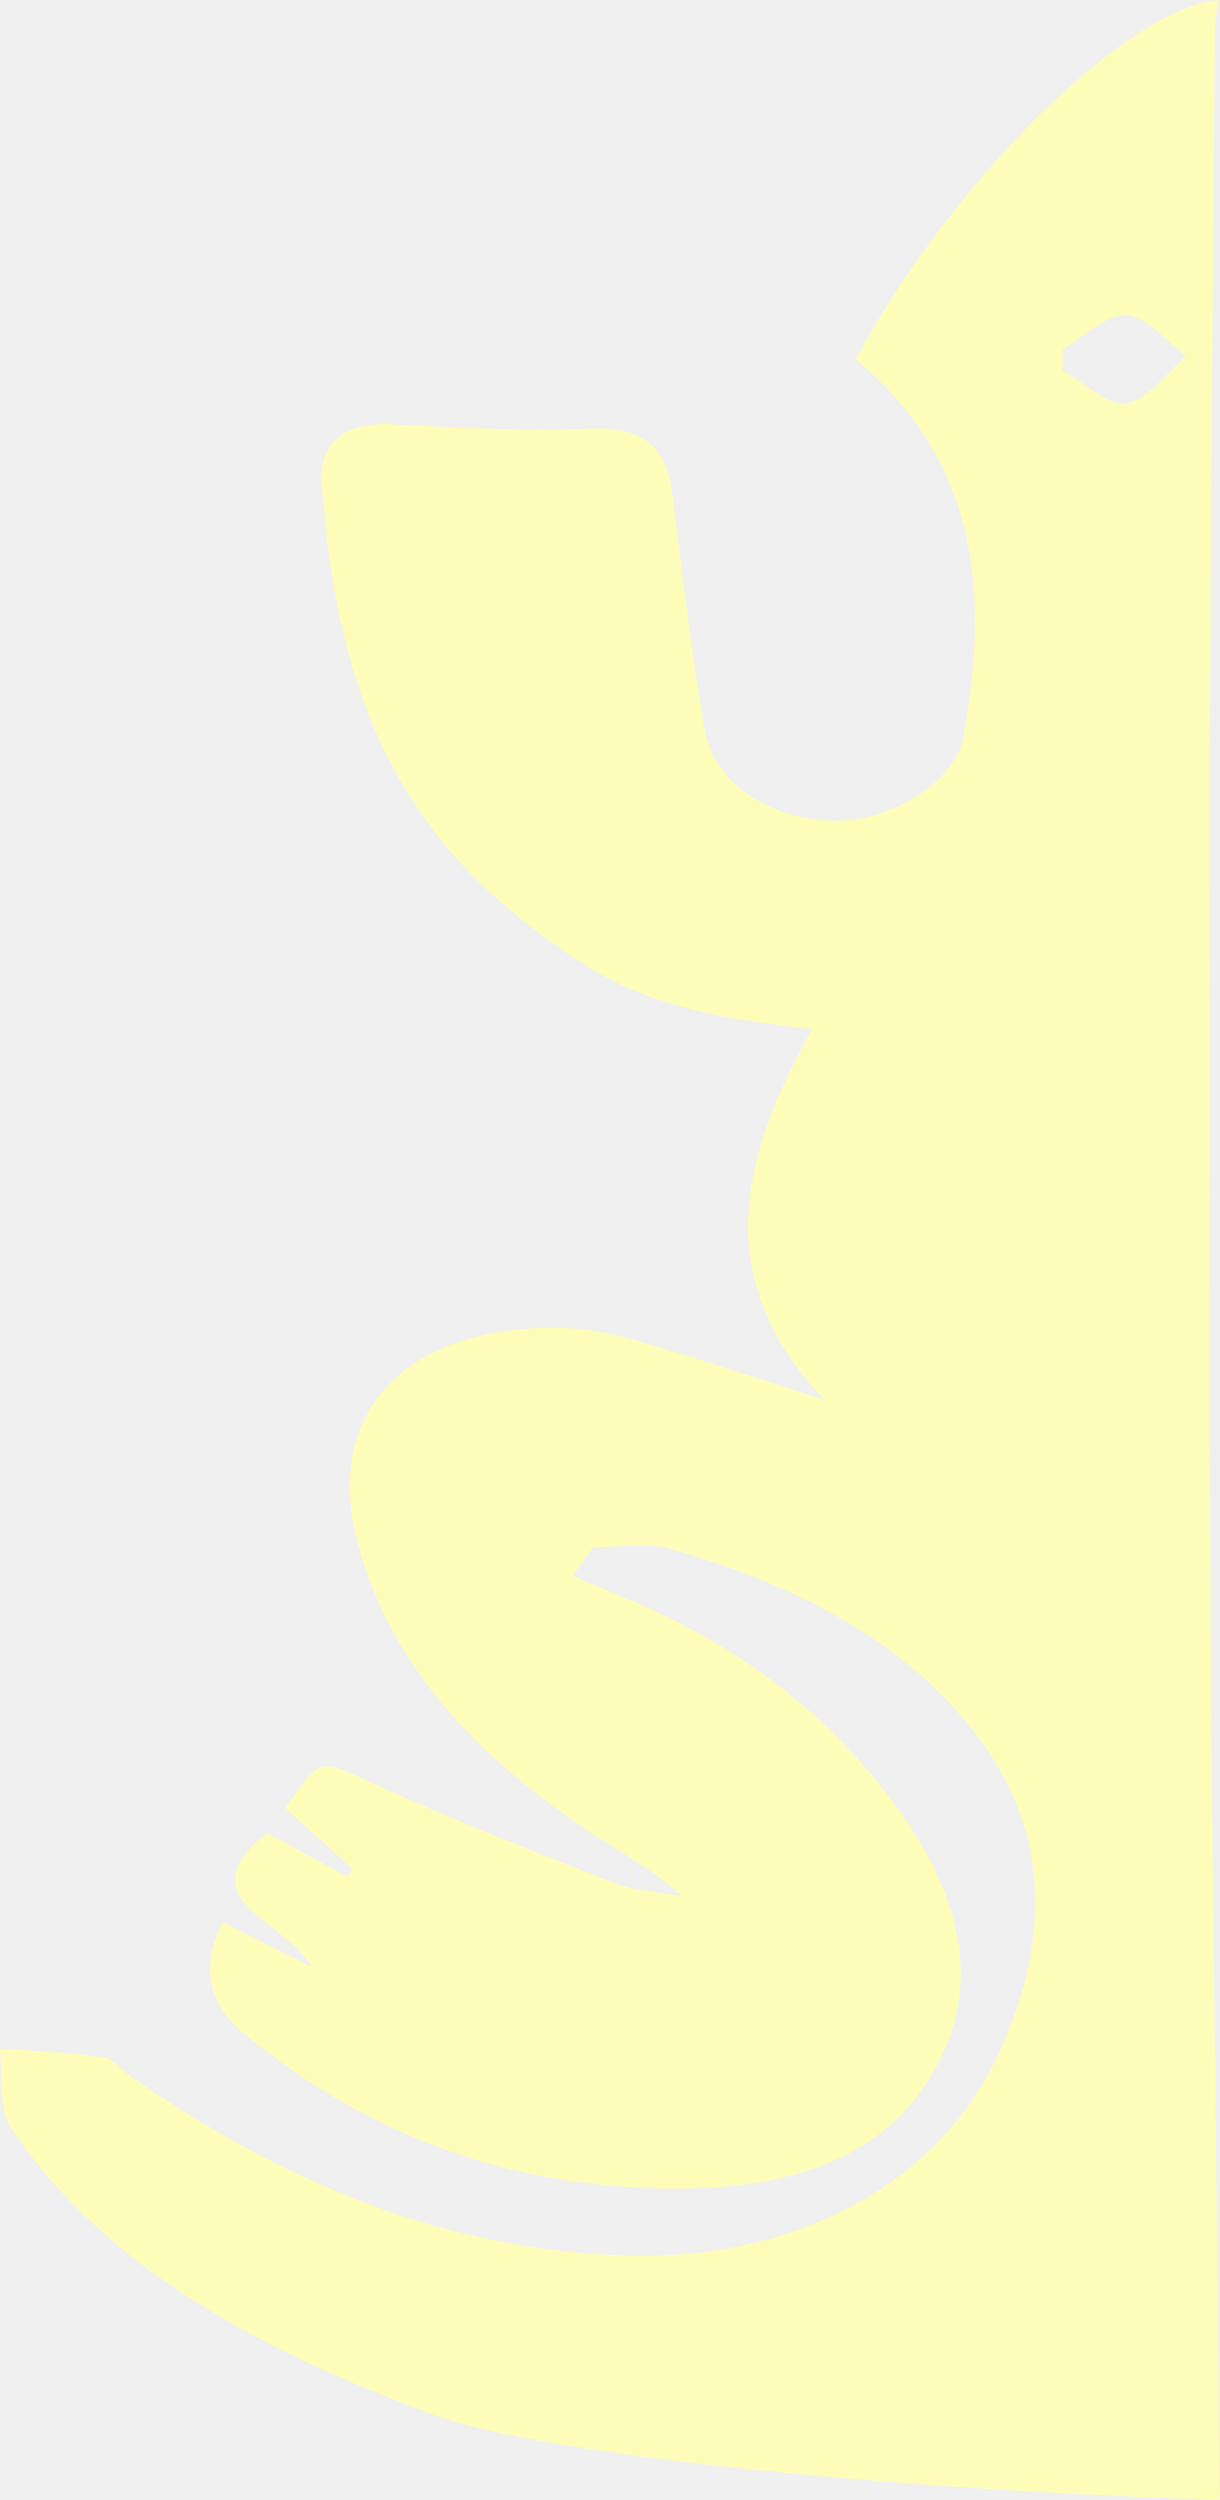
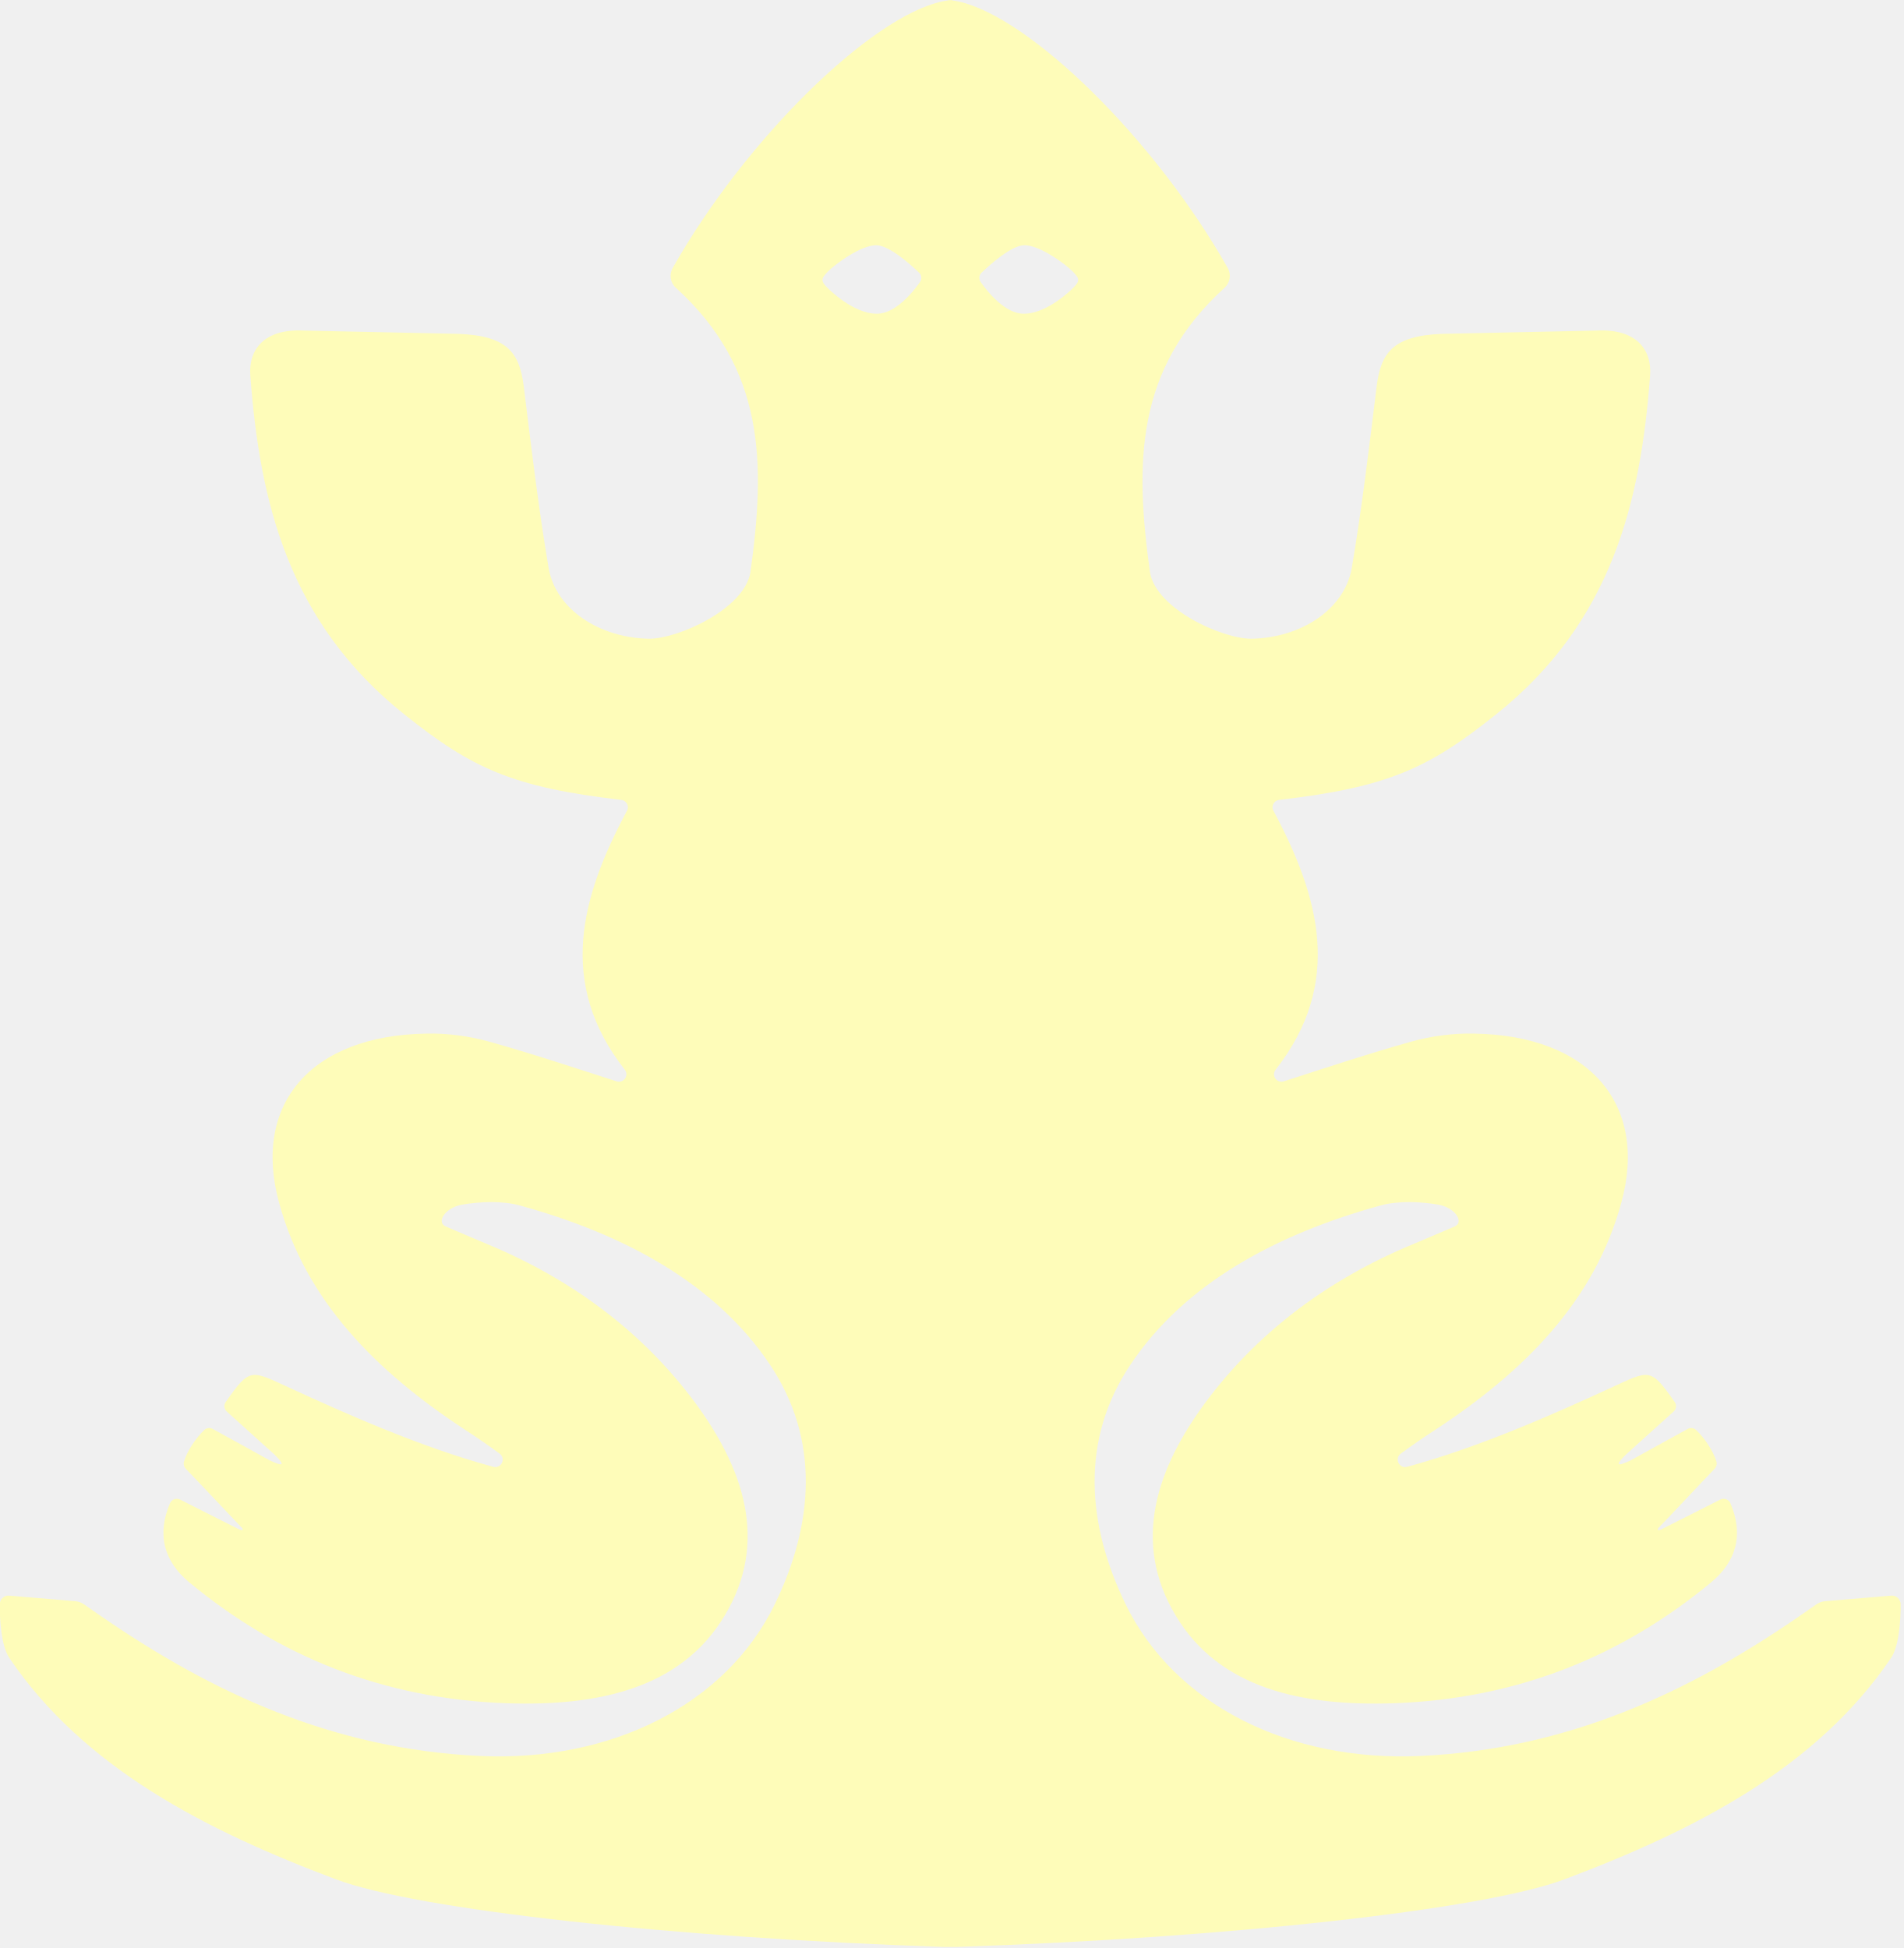
- <svg xmlns="http://www.w3.org/2000/svg" width="344" height="705" viewBox="0 0 344 705" fill="none">
-   <g clip-path="url(#clip0)">
-     <path d="M341.72 497.699C341.16 420.609 340.786 343.519 340.973 266.429C341.197 179.93 341.982 93.398 342.579 6.867C342.579 4.61 343.289 2.352 343.7 0C317.666 2.257 268.251 51.277 241.284 101.282C276.991 131.26 278.56 168.676 271.762 207.46C269.447 220.62 250.995 231.715 235.159 231.429C217.006 231.111 201.244 220.748 198.704 205.806C195.007 183.999 192.355 162.032 189.703 140.097C188.209 127.763 183.391 120.133 166.135 120.864C147.459 121.659 128.672 120.578 109.959 119.625C95.691 118.893 89.977 126.491 90.686 135.965C94.122 181.71 104.506 225.294 146.451 258.768C171.775 278.986 186.64 285.599 228.996 290.208C209.723 324.922 199.302 359.7 232.395 394.701C212.225 388.311 194.82 382.366 177.078 377.344C169.87 375.309 161.877 374.292 154.257 374.419C112.387 375.118 91.284 400.105 100.958 435.646C110.594 470.996 135.843 496.714 168.562 518.108C176.369 523.227 184.698 527.709 192.168 534.639C185.893 533.495 179.133 533.304 173.455 531.079C150.522 522.114 127.514 513.149 105.328 502.977C90.051 495.983 90.611 495.093 80.415 509.875C86.69 515.533 93.151 521.351 99.613 527.2C98.978 527.836 98.343 528.504 97.708 529.139C90.201 525.039 82.73 520.906 75.335 516.869C51.841 535.847 80.676 541.474 87.997 554.698C78.659 549.993 71.376 546.338 62.822 542.046C56.435 554.253 58.639 565.03 68.612 573.295C100.509 599.713 138.308 615.544 183.577 617.07C216.558 618.182 246.663 611.888 262.611 585.312C278.71 558.545 269.447 531.842 251.593 507.84C233.702 483.807 209.536 464.892 179.357 451.954C173.381 449.411 167.404 446.868 161.428 444.325C163.408 441.686 165.388 439.016 167.33 436.377C174.352 436.377 181.971 434.883 188.321 436.631C226.12 447.058 259.287 464.924 278.971 494.298C297.198 521.51 294.733 552.06 280.727 580.957C262.948 617.706 221.077 638.273 173.717 636.016C120.529 633.473 76.792 613.128 36.64 585.407C34.062 583.627 31.859 580.48 29.095 580.098C19.458 578.795 9.672 578.413 -0.039 577.682C0.97 585.375 -0.786 594.435 3.398 600.571C30.327 640.276 74.102 662.91 121.65 680.776C151.344 691.934 246.289 701.853 343.961 705L341.72 497.699ZM299.626 104.429C299.626 102.458 299.626 100.519 299.663 98.548C305.677 95.051 311.952 88.566 317.666 88.916C323.53 89.265 328.834 96.291 334.4 100.392C328.872 105.129 324.053 112.536 317.592 113.744C312.661 114.697 305.677 107.831 299.626 104.429Z" fill="#FEFCB9" />
-     <mask id="mask0" mask-type="alpha" maskUnits="userSpaceOnUse" x="-1" y="0" width="345" height="705">
-       <path d="M341.72 497.699C341.16 420.609 340.786 343.519 340.973 266.429C341.197 179.93 341.982 93.398 342.579 6.867C342.579 4.61 343.289 2.352 343.7 0C317.666 2.257 268.251 51.277 241.284 101.282C276.991 131.26 278.56 168.676 271.762 207.46C269.447 220.62 250.995 231.715 235.159 231.429C217.006 231.111 201.244 220.748 198.704 205.806C195.007 183.999 192.355 162.032 189.703 140.097C188.209 127.763 183.391 120.133 166.135 120.864C147.459 121.659 128.672 120.578 109.959 119.625C95.691 118.893 89.977 126.491 90.686 135.965C94.122 181.71 104.506 225.294 146.451 258.768C171.775 278.986 186.64 285.599 228.996 290.208C209.723 324.922 199.302 359.7 232.395 394.701C212.225 388.311 194.82 382.366 177.078 377.344C169.87 375.309 161.877 374.292 154.257 374.419C112.387 375.118 91.284 400.105 100.958 435.646C110.594 470.996 135.843 496.714 168.562 518.108C176.369 523.227 184.698 527.709 192.168 534.639C185.893 533.495 179.133 533.304 173.455 531.079C150.522 522.114 127.514 513.149 105.328 502.977C90.051 495.983 90.611 495.093 80.415 509.875C86.69 515.533 93.151 521.351 99.613 527.2C98.978 527.836 98.343 528.504 97.708 529.139C90.201 525.039 82.73 520.906 75.335 516.869C51.841 535.847 80.676 541.474 87.997 554.698C78.659 549.993 71.376 546.338 62.822 542.046C56.435 554.253 58.639 565.03 68.612 573.295C100.509 599.713 138.308 615.544 183.577 617.07C216.558 618.182 246.663 611.888 262.611 585.312C278.71 558.545 269.447 531.842 251.593 507.84C233.702 483.807 209.536 464.892 179.357 451.954C173.381 449.411 167.404 446.868 161.428 444.325C163.408 441.686 165.388 439.016 167.33 436.377C174.352 436.377 181.971 434.883 188.321 436.631C226.12 447.058 259.287 464.924 278.971 494.298C297.198 521.51 294.733 552.06 280.727 580.957C262.948 617.706 221.077 638.273 173.717 636.016C120.529 633.473 76.792 613.128 36.64 585.407C34.062 583.627 31.859 580.48 29.095 580.098C19.458 578.795 9.672 578.413 -0.039 577.682C0.97 585.375 -0.786 594.435 3.398 600.571C30.327 640.276 74.102 662.91 121.65 680.776C151.344 691.934 246.289 701.853 343.961 705L341.72 497.699ZM299.626 104.429C299.626 102.458 299.626 100.519 299.663 98.548C305.677 95.051 311.952 88.566 317.666 88.916C323.53 89.265 328.834 96.291 334.4 100.392C328.872 105.129 324.053 112.536 317.592 113.744C312.661 114.697 305.677 107.831 299.626 104.429Z" fill="#FEFCB9" />
-     </mask>
-     <g mask="url(#mask0)">
- </g>
-   </g>
-   <defs>
-     <clipPath id="clip0">
-       <rect width="344" height="705" fill="white" transform="matrix(-1 0 0 1 344 0)" />
-     </clipPath>
-   </defs>
+ <svg xmlns="http://www.w3.org/2000/svg" version="1.1" id="iguana-tribal-vector" x="0px" y="0px" viewBox="0 0 689.8 706" style="enable-background:new 0 0 689.8 706;" xml:space="preserve">
+   <style type="text/css">
+ 	.st0{fill:#FEFCB9;}
+ </style>
+   <path class="st0" d="M685.2,578.3l-23.8,2c-1.2,0.1-2.3,0.5-3.3,1.2c-1.7,1.2-4.5,3.1-6.2,4.3c-40.2,27.7-83.9,48.1-137.1,50.6  c-47.4,2.2-89.2-18.4-107-55.1c-14-28.9-16.4-59.5,1.8-86.7c19.6-29.4,52.8-47.3,90.6-57.7c6.4-1.8,14.8-1.4,21-0.3s9.4,6.4,5.9,7.9  c-5.9,2.5-11.9,5.1-17.9,7.6c-30.1,13-54.3,31.9-72.2,55.9c-17.8,24-27.1,50.7-11,77.5c15.9,26.6,46,32.9,79,31.8  c45.3-1.6,83.1-17.4,115-43.8c9.3-7.7,11.8-17.5,7-28.7c-0.6-1.4-2.3-2-3.7-1.3c-7.3,3.7-13.2,6.7-21.6,10.9  c-1.3,0.4-1.1-0.1-0.9-0.5c2.2-2.2,16.5-17.5,20.5-21.6c0.7-0.8,0.9-1.8,0.6-2.7c-1.1-3.7-4.3-8.5-7.3-11.3c-0.8-0.8-2.1-1-3.1-0.4  c-6.8,3.7-13.6,7.5-20.5,11.3c-0.1,0-0.1,0.1-0.2,0.1c-5.1,2.4-5.5,1.7-1.8-2c5.8-5.3,11.7-10.5,17.4-15.7c1-0.9,1.2-2.4,0.4-3.5  c-8.9-12.7-9-11.6-23.6-4.9c-19,8.7-46.4,21.1-73.3,28.4c-2.9,0.8-4.8-3-2.3-4.8c4.1-3,8-5.7,12.3-8.5c32.7-21.4,58-47.1,67.6-82.5  c9.7-35.5-11.4-60.5-53.3-61.2c-7.6-0.2-15.6,0.9-22.8,2.9c-15,4.2-29.8,9.1-46.2,14.4c-2.6,0.8-4.6-2.1-3-4.2  c24.6-31.4,15.9-62.7-0.8-93.9c-0.9-1.6,0.2-3.7,2.1-3.9c39.4-4.6,54.1-11.4,78.6-31c42-33.5,52.4-77.1,55.8-122.8  c0.7-9.4-5-17-19.3-16.3l-56.2,1.2c-17.7,0.7-22.1,6.9-23.6,19.2c-2.7,21.9-5.3,43.9-9,65.7c-2.6,14.9-18.3,25.3-36.5,25.6  c-10.7-0.1-34.3-10.8-36.6-24c-5.5-39.6-5.4-73.7,27-103.2c2-1.8,2.5-4.7,1.2-7.1C418.6,50.6,373.1,6,347.1,0.5  c-0.5-0.1-1.5-0.3-2.3-0.4V0c0,0-0.2,0-0.5,0.1c-0.3,0-0.5-0.1-0.5-0.1v0.1c-0.8,0.1-1.8,0.3-2.3,0.4c-26,5.5-71.5,50.1-97.8,96.7  c-1.3,2.4-0.8,5.3,1.2,7.1c32.4,29.5,32.5,63.6,27,103.2c-2.3,13.2-25.9,23.9-36.6,24c-18.2-0.3-33.9-10.7-36.5-25.6  c-3.7-21.8-6.3-43.8-9-65.7c-1.5-12.3-5.9-18.5-23.6-19.2l-56.2-1.2c-14.3-0.7-20,6.9-19.3,16.3c3.4,45.7,13.8,89.3,55.8,122.8  c24.5,19.6,39.2,26.4,78.6,31c1.9,0.2,3,2.3,2.1,3.9c-16.7,31.2-25.4,62.5-0.8,93.9c1.6,2.1-0.4,5-3,4.2  c-16.4-5.3-31.2-10.2-46.2-14.4c-7.2-2-15.2-3.1-22.8-2.9c-41.9,0.7-63,25.7-53.3,61.2c9.6,35.4,34.9,61.1,67.6,82.5  c4.3,2.8,8.2,5.5,12.3,8.5c2.5,1.8,0.6,5.6-2.3,4.8c-26.9-7.3-54.3-19.7-73.3-28.4c-14.6-6.7-14.7-7.8-23.6,4.9  c-0.8,1.1-0.6,2.6,0.4,3.5c5.7,5.2,11.6,10.4,17.4,15.7c3.7,3.7,3.3,4.4-1.8,2c-0.1,0-0.1-0.1-0.2-0.1c-6.9-3.8-13.7-7.6-20.5-11.3  c-1-0.6-2.3-0.4-3.1,0.4c-3,2.8-6.2,7.6-7.3,11.3c-0.3,0.9-0.1,1.9,0.6,2.7c4,4.1,18.3,19.3,20.5,21.6c0.2,0.4,0.4,0.9-0.9,0.5  c-8.4-4.2-14.3-7.2-21.6-10.9c-1.4-0.7-3.1-0.1-3.7,1.3c-4.8,11.2-2.3,21,7,28.7c31.9,26.4,69.7,42.2,115,43.8  c33,1.1,63.1-5.2,79-31.8c16.1-26.8,6.8-53.5-11-77.5c-17.9-24-42.1-42.9-72.2-55.9c-6-2.5-12-5.1-17.9-7.6  c-3.5-1.5-0.3-6.8,5.9-7.9s14.6-1.5,21,0.3c37.8,10.4,71,28.3,90.6,57.7c18.2,27.2,15.8,57.8,1.8,86.7  c-17.8,36.7-59.6,57.3-107,55.1c-53.2-2.5-96.9-22.9-137.1-50.6c-1.7-1.2-4.5-3.1-6.2-4.3c-1-0.7-2.1-1.1-3.3-1.2l-23.8-2  c-1.9-0.2-3.5,1.3-3.5,3.2c0,5.3,0.5,15,3.5,19.4c26.9,39.7,70.7,62.3,118.3,80.2c29.4,11.1,123.4,21.3,220.1,24.5h2l0,0h0.5h0.5  l0,0h2c96.7-3.2,190.7-13.4,220.1-24.5c47.6-17.9,91.4-40.5,118.3-80.2c3-4.4,3.5-14.1,3.5-19.4  C688.7,579.6,687.1,578.1,685.2,578.3z M333.3,102.3c-2.6,3.7-8.9,11.4-15.5,11.4c-8.7,0.1-17.9-9.3-17.9-9.3  c-2.6-2.6-2.4-3.4,0-5.9s12.3-10,18-9.6c4.5,0.3,11.9,6.8,15.1,9.9C334,99.7,334.1,101.2,333.3,102.3z M388.8,104.4  c0,0-9.2,9.4-17.9,9.3c-6.6,0-12.9-7.7-15.5-11.4c-0.8-1.1-0.7-2.6,0.3-3.5c3.2-3.1,10.6-9.6,15.1-9.9c5.7-0.4,15.6,7.1,18,9.6  S391.4,101.8,388.8,104.4z" />
</svg>
